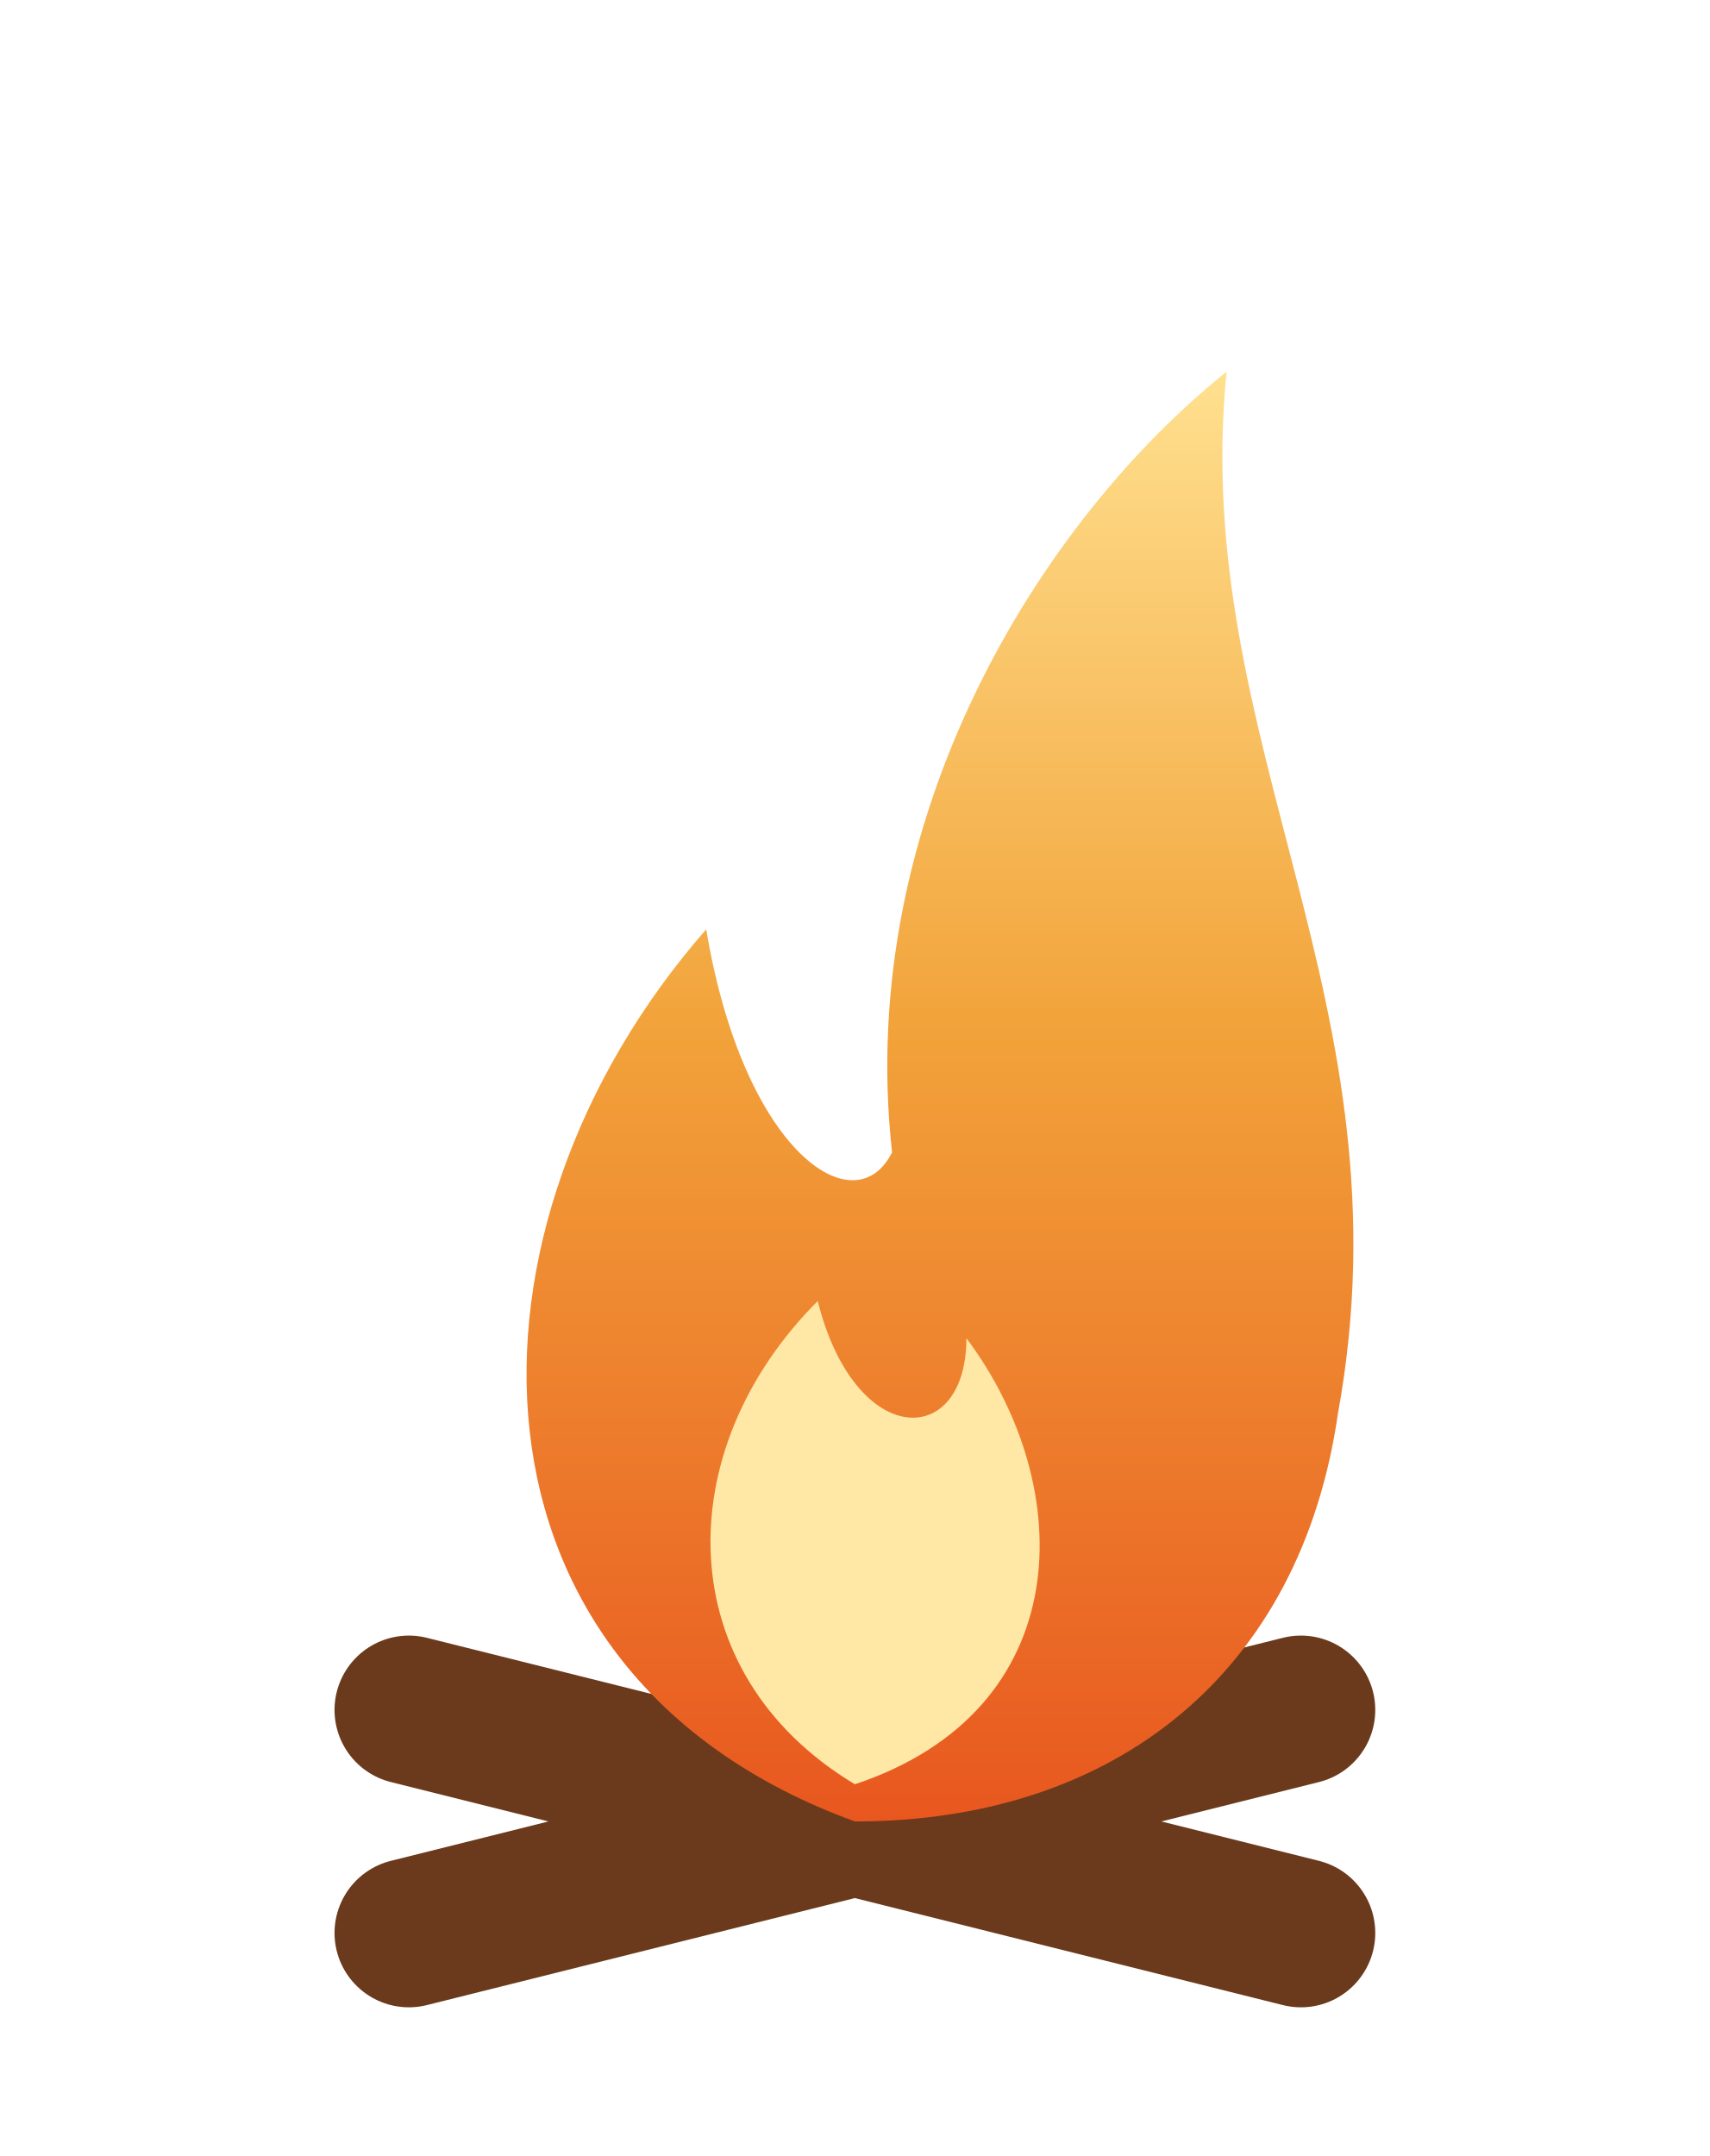
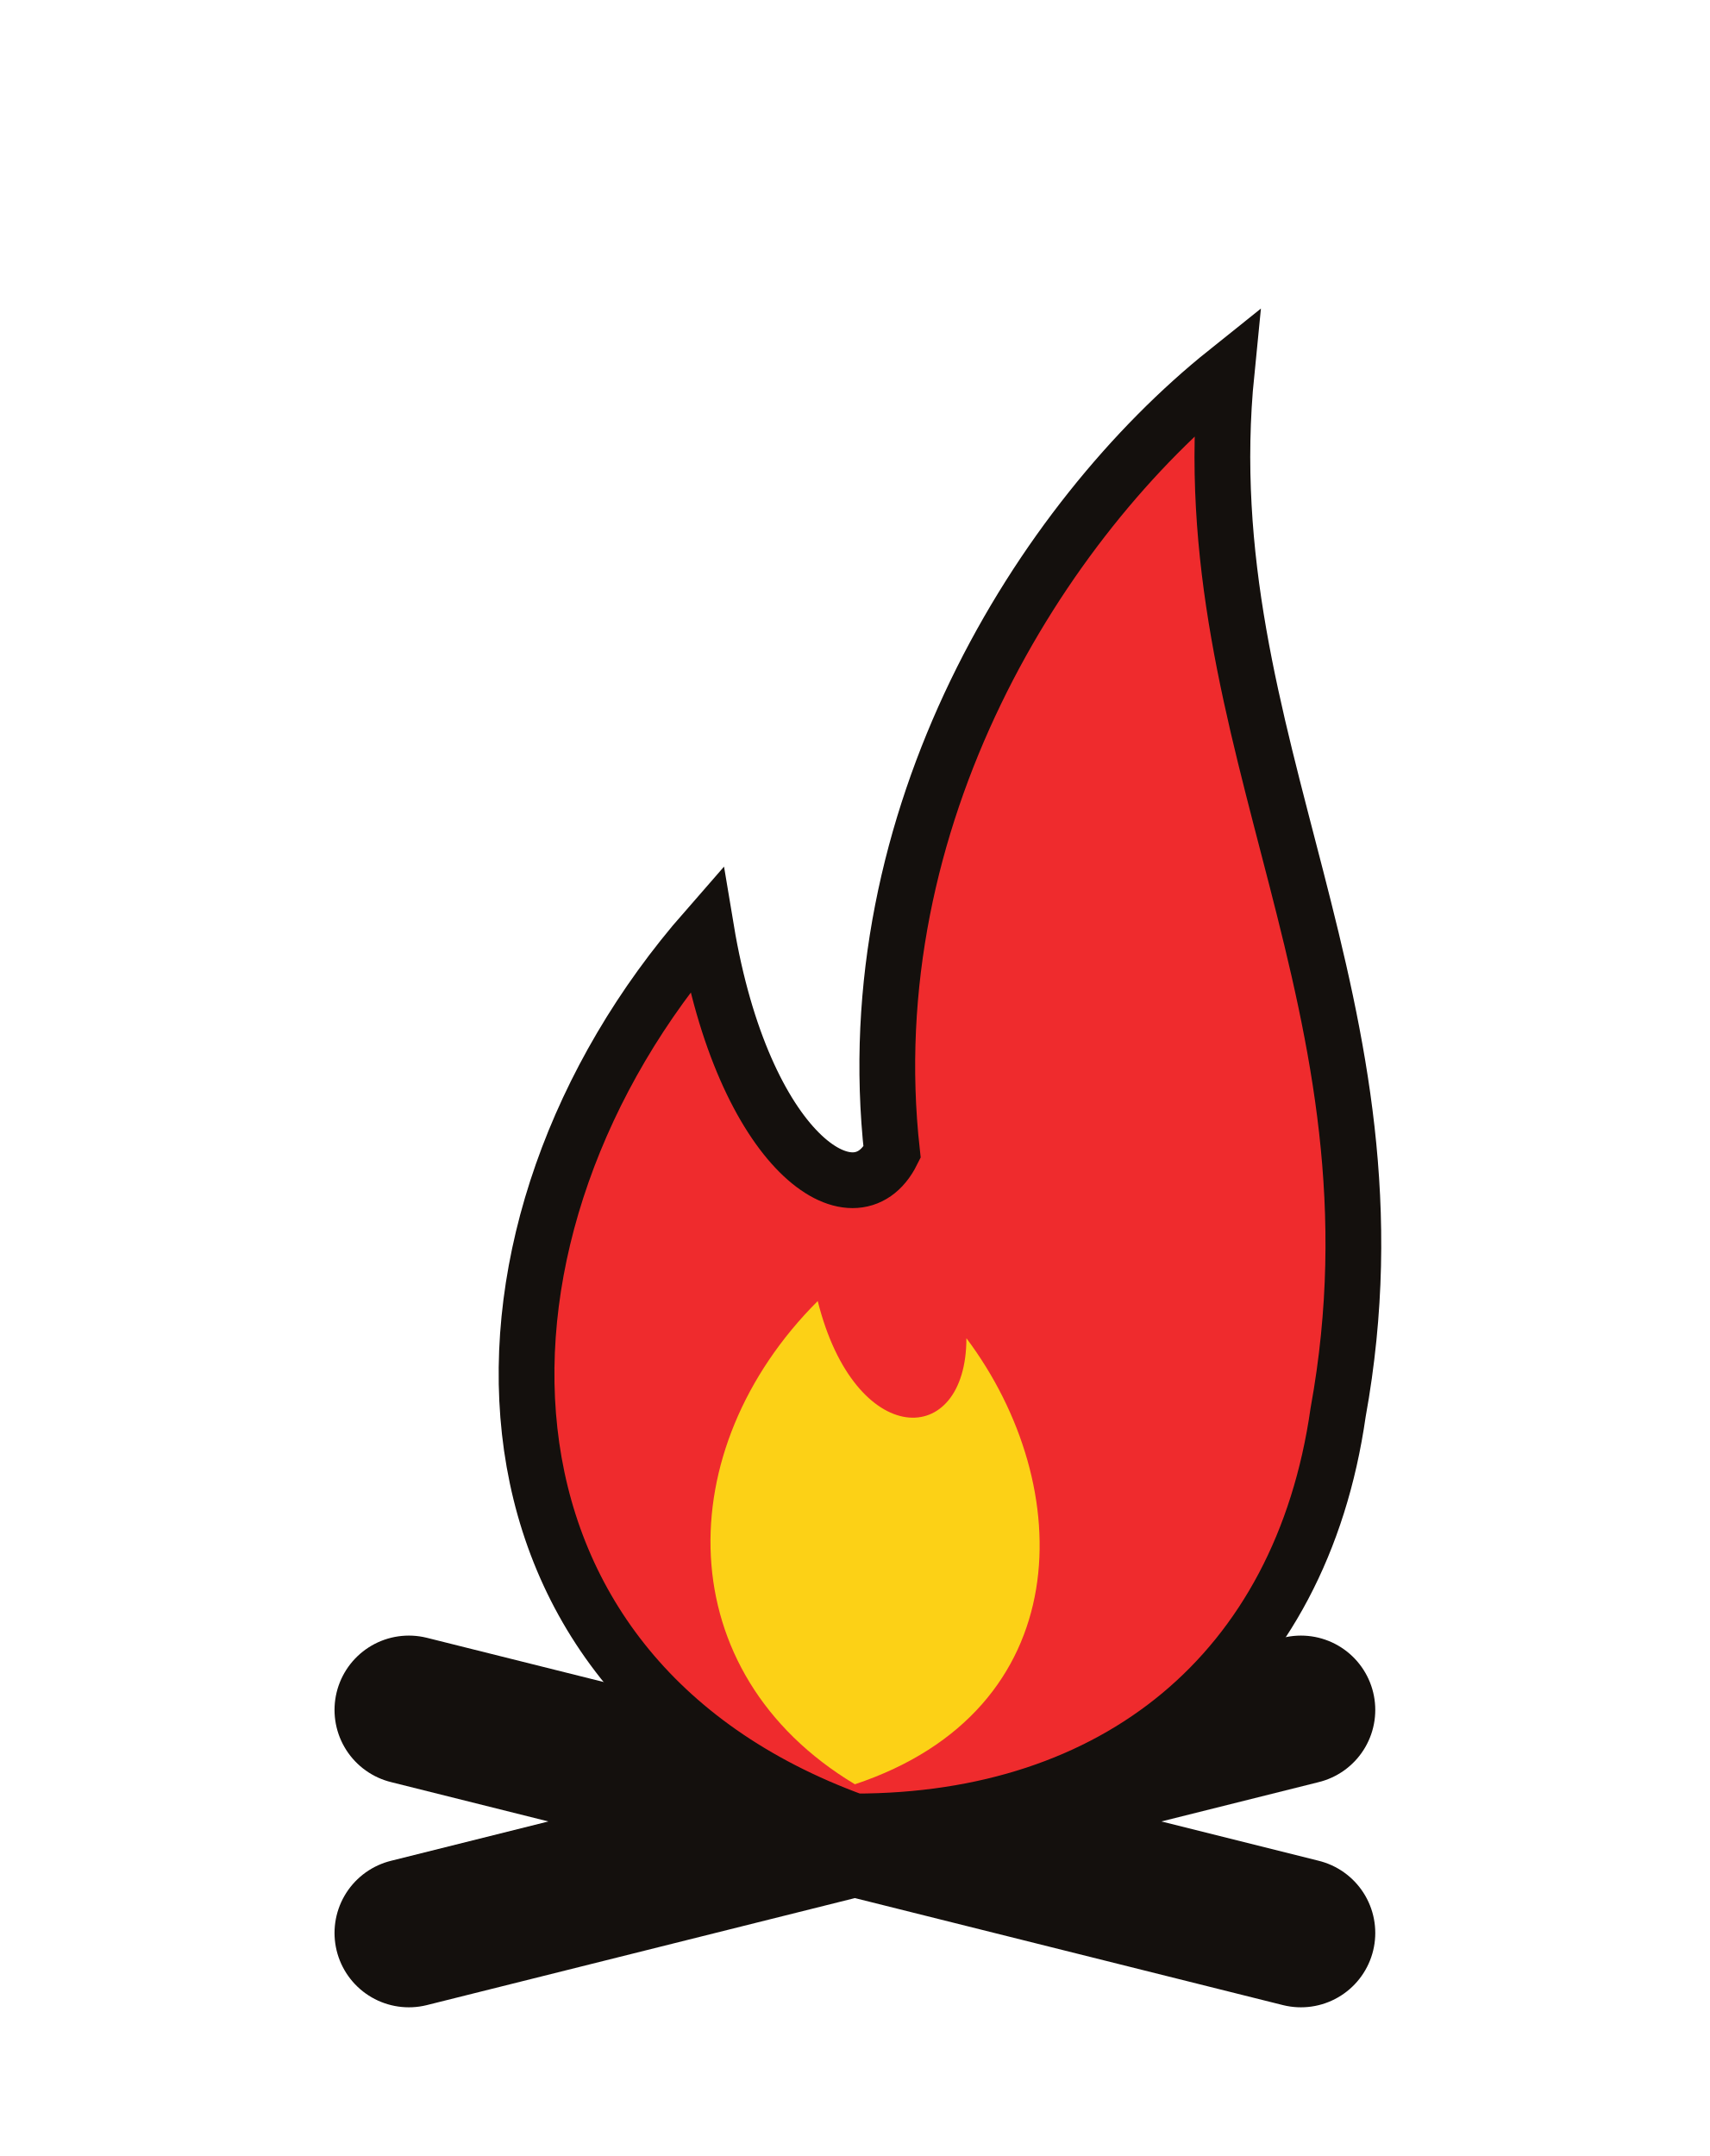
<svg xmlns="http://www.w3.org/2000/svg" viewBox="0 0 46 58">
-   <defs>
-     <linearGradient id="f" x1="0" y1="1" x2="0" y2="0">
-       <stop offset="0" stop-color="#e8571f" />
-       <stop offset=".55" stop-color="#f2a33a" />
-       <stop offset="1" stop-color="#ffe08f" />
-     </linearGradient>
-   </defs>
-   <path d="M11 52 L35 46 M11 46 L35 52" stroke="#6b3a1c" stroke-width="4" stroke-linecap="round" />
-   <path d="M23 49 C12 45 12 33 19 25 C20 31 23 33 24 31 C23 22 28 14 33 10 C32 20 38 27 36 38 C35 45 30 49 23 49Z" fill="url(#f)" />
-   <path d="M23 48 C18 45 18 39 22 35 C23 39 26 39 26 36 C29 40 29 46 23 48Z" fill="#ffe7a6" />
+   <path d="M11 52 L35 46 M11 46 L35 52" stroke="#14100D" stroke-width="4" stroke-linecap="round" />
+   <path d="M23 49 C12 45 12 33 19 25 C20 31 23 33 24 31 C23 22 28 14 33 10 C32 20 38 27 36 38 C35 45 30 49 23 49Z" fill="#EF2B2D" stroke="#14100D" stroke-width="1.5" />
+   <path d="M23 48 C18 45 18 39 22 35 C23 39 26 39 26 36 C29 40 29 46 23 48Z" fill="#FCD116" />
</svg>
